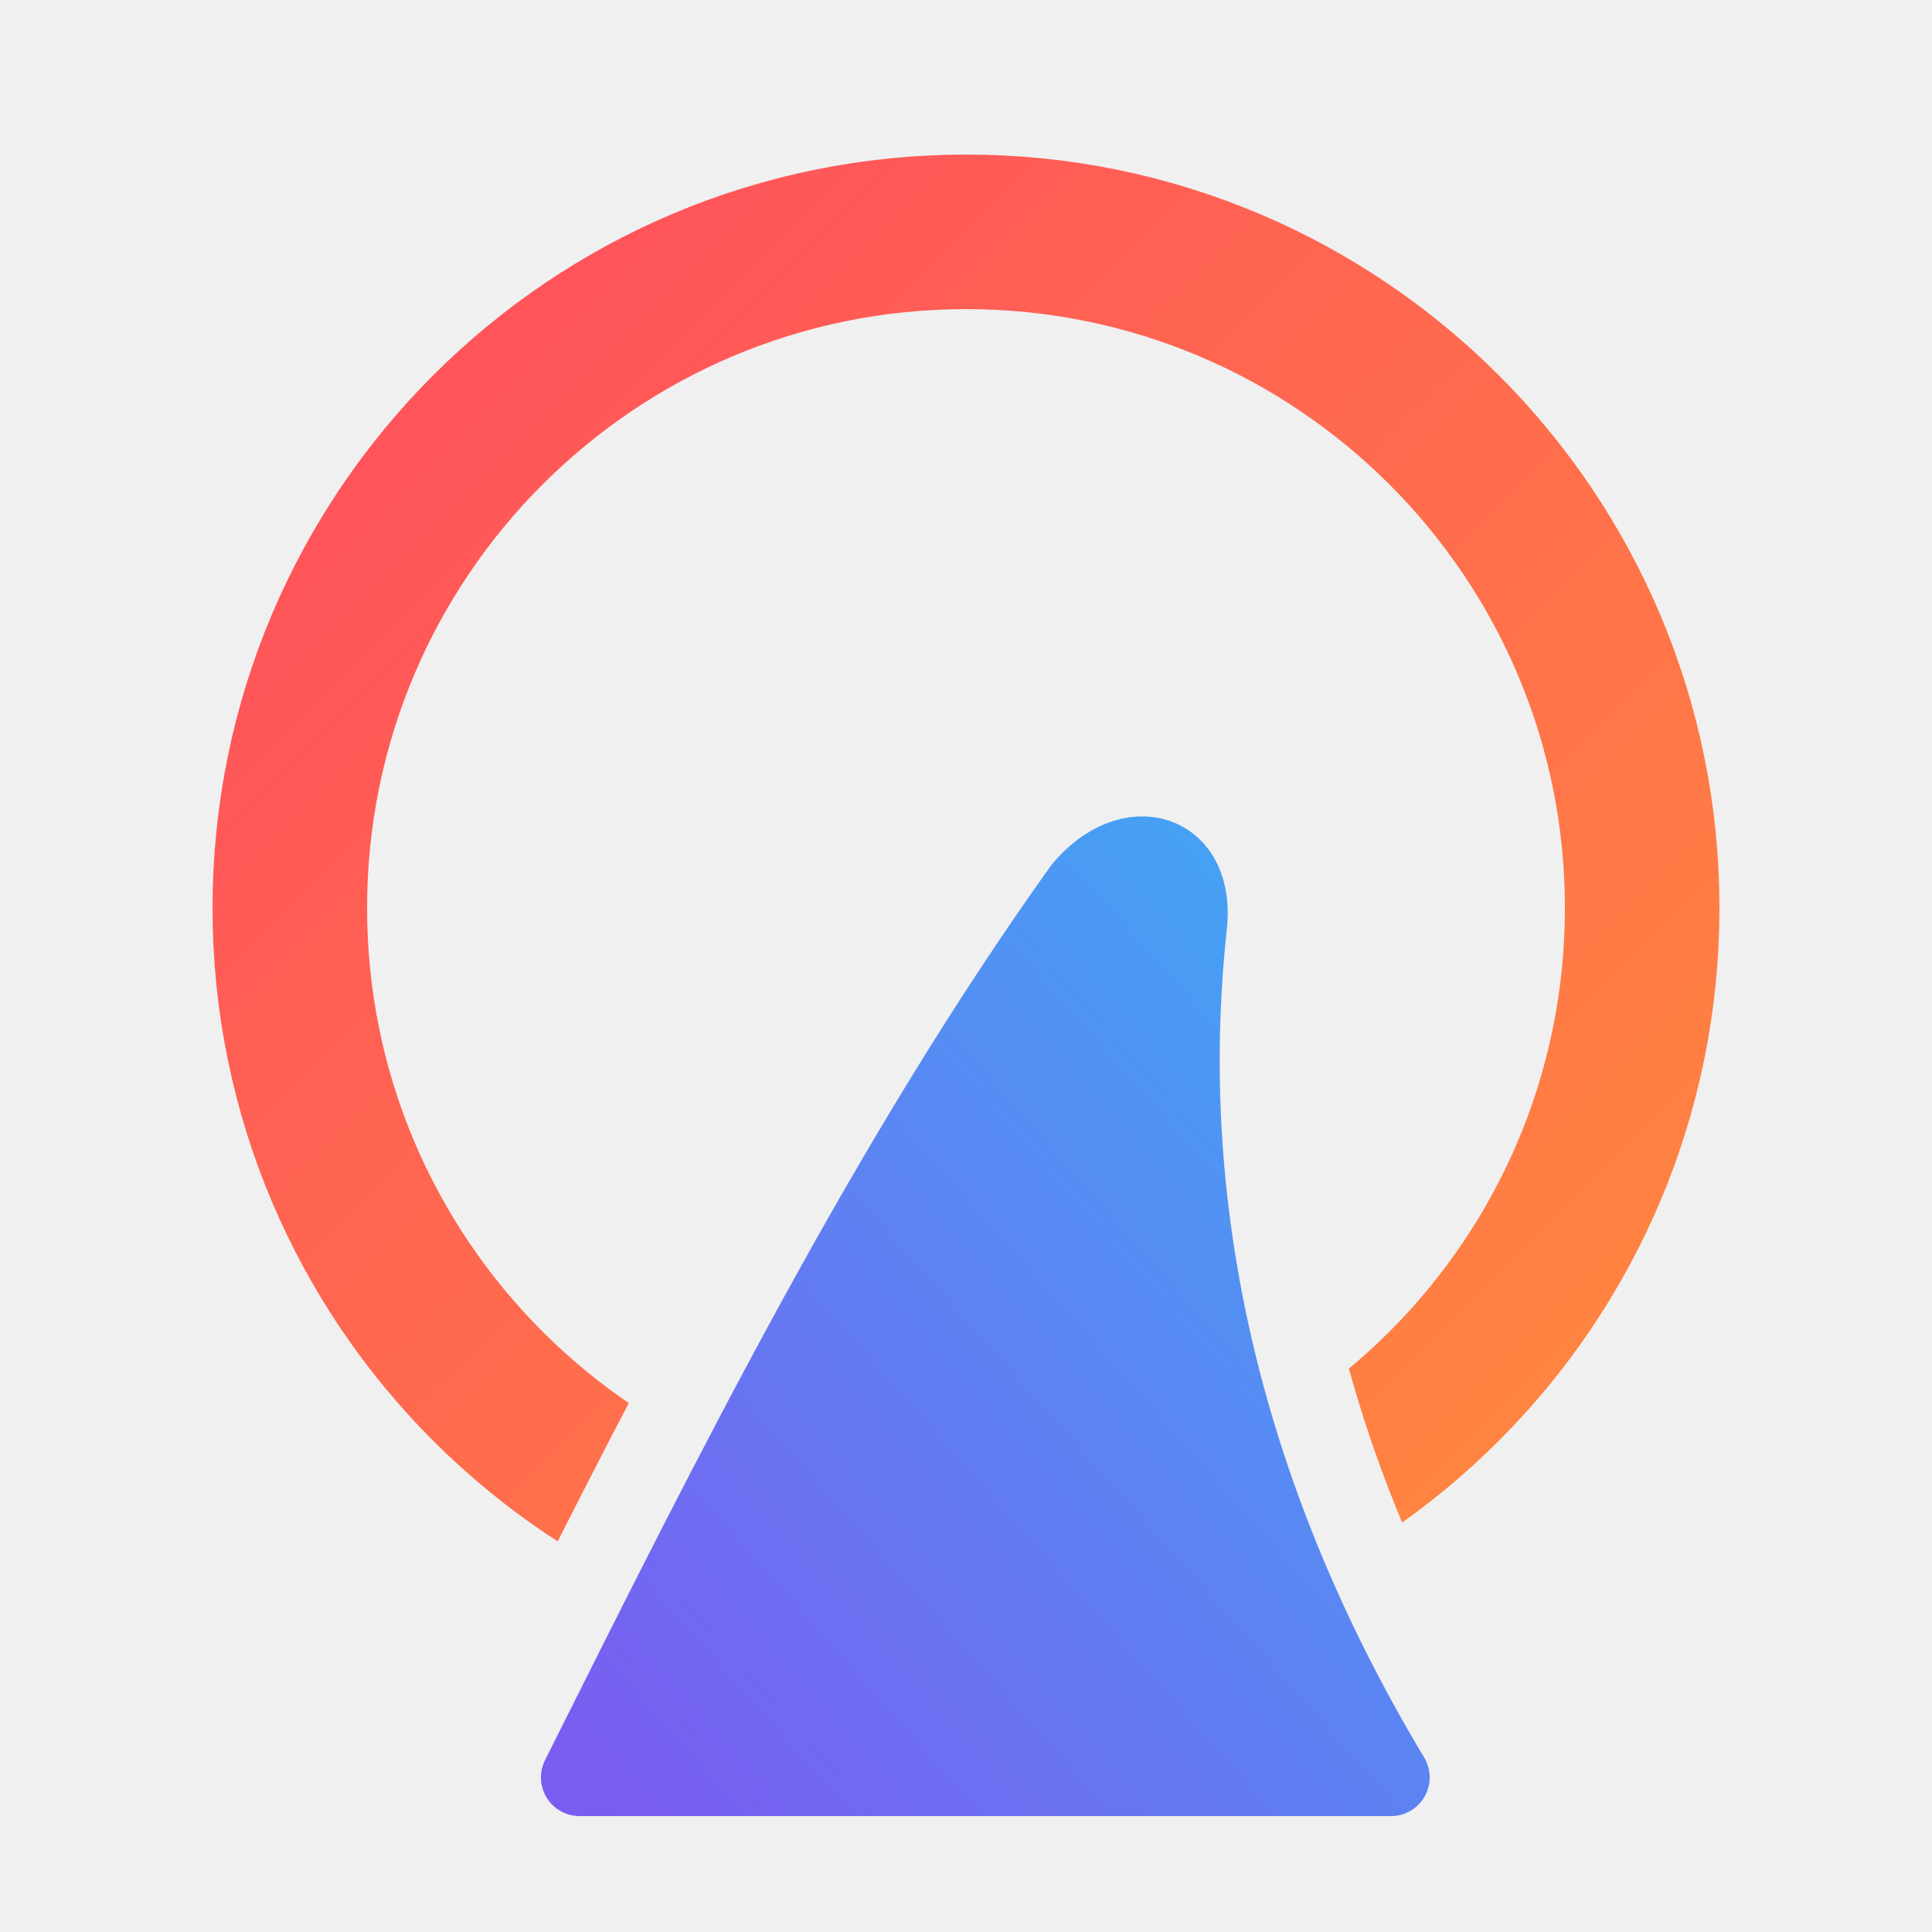
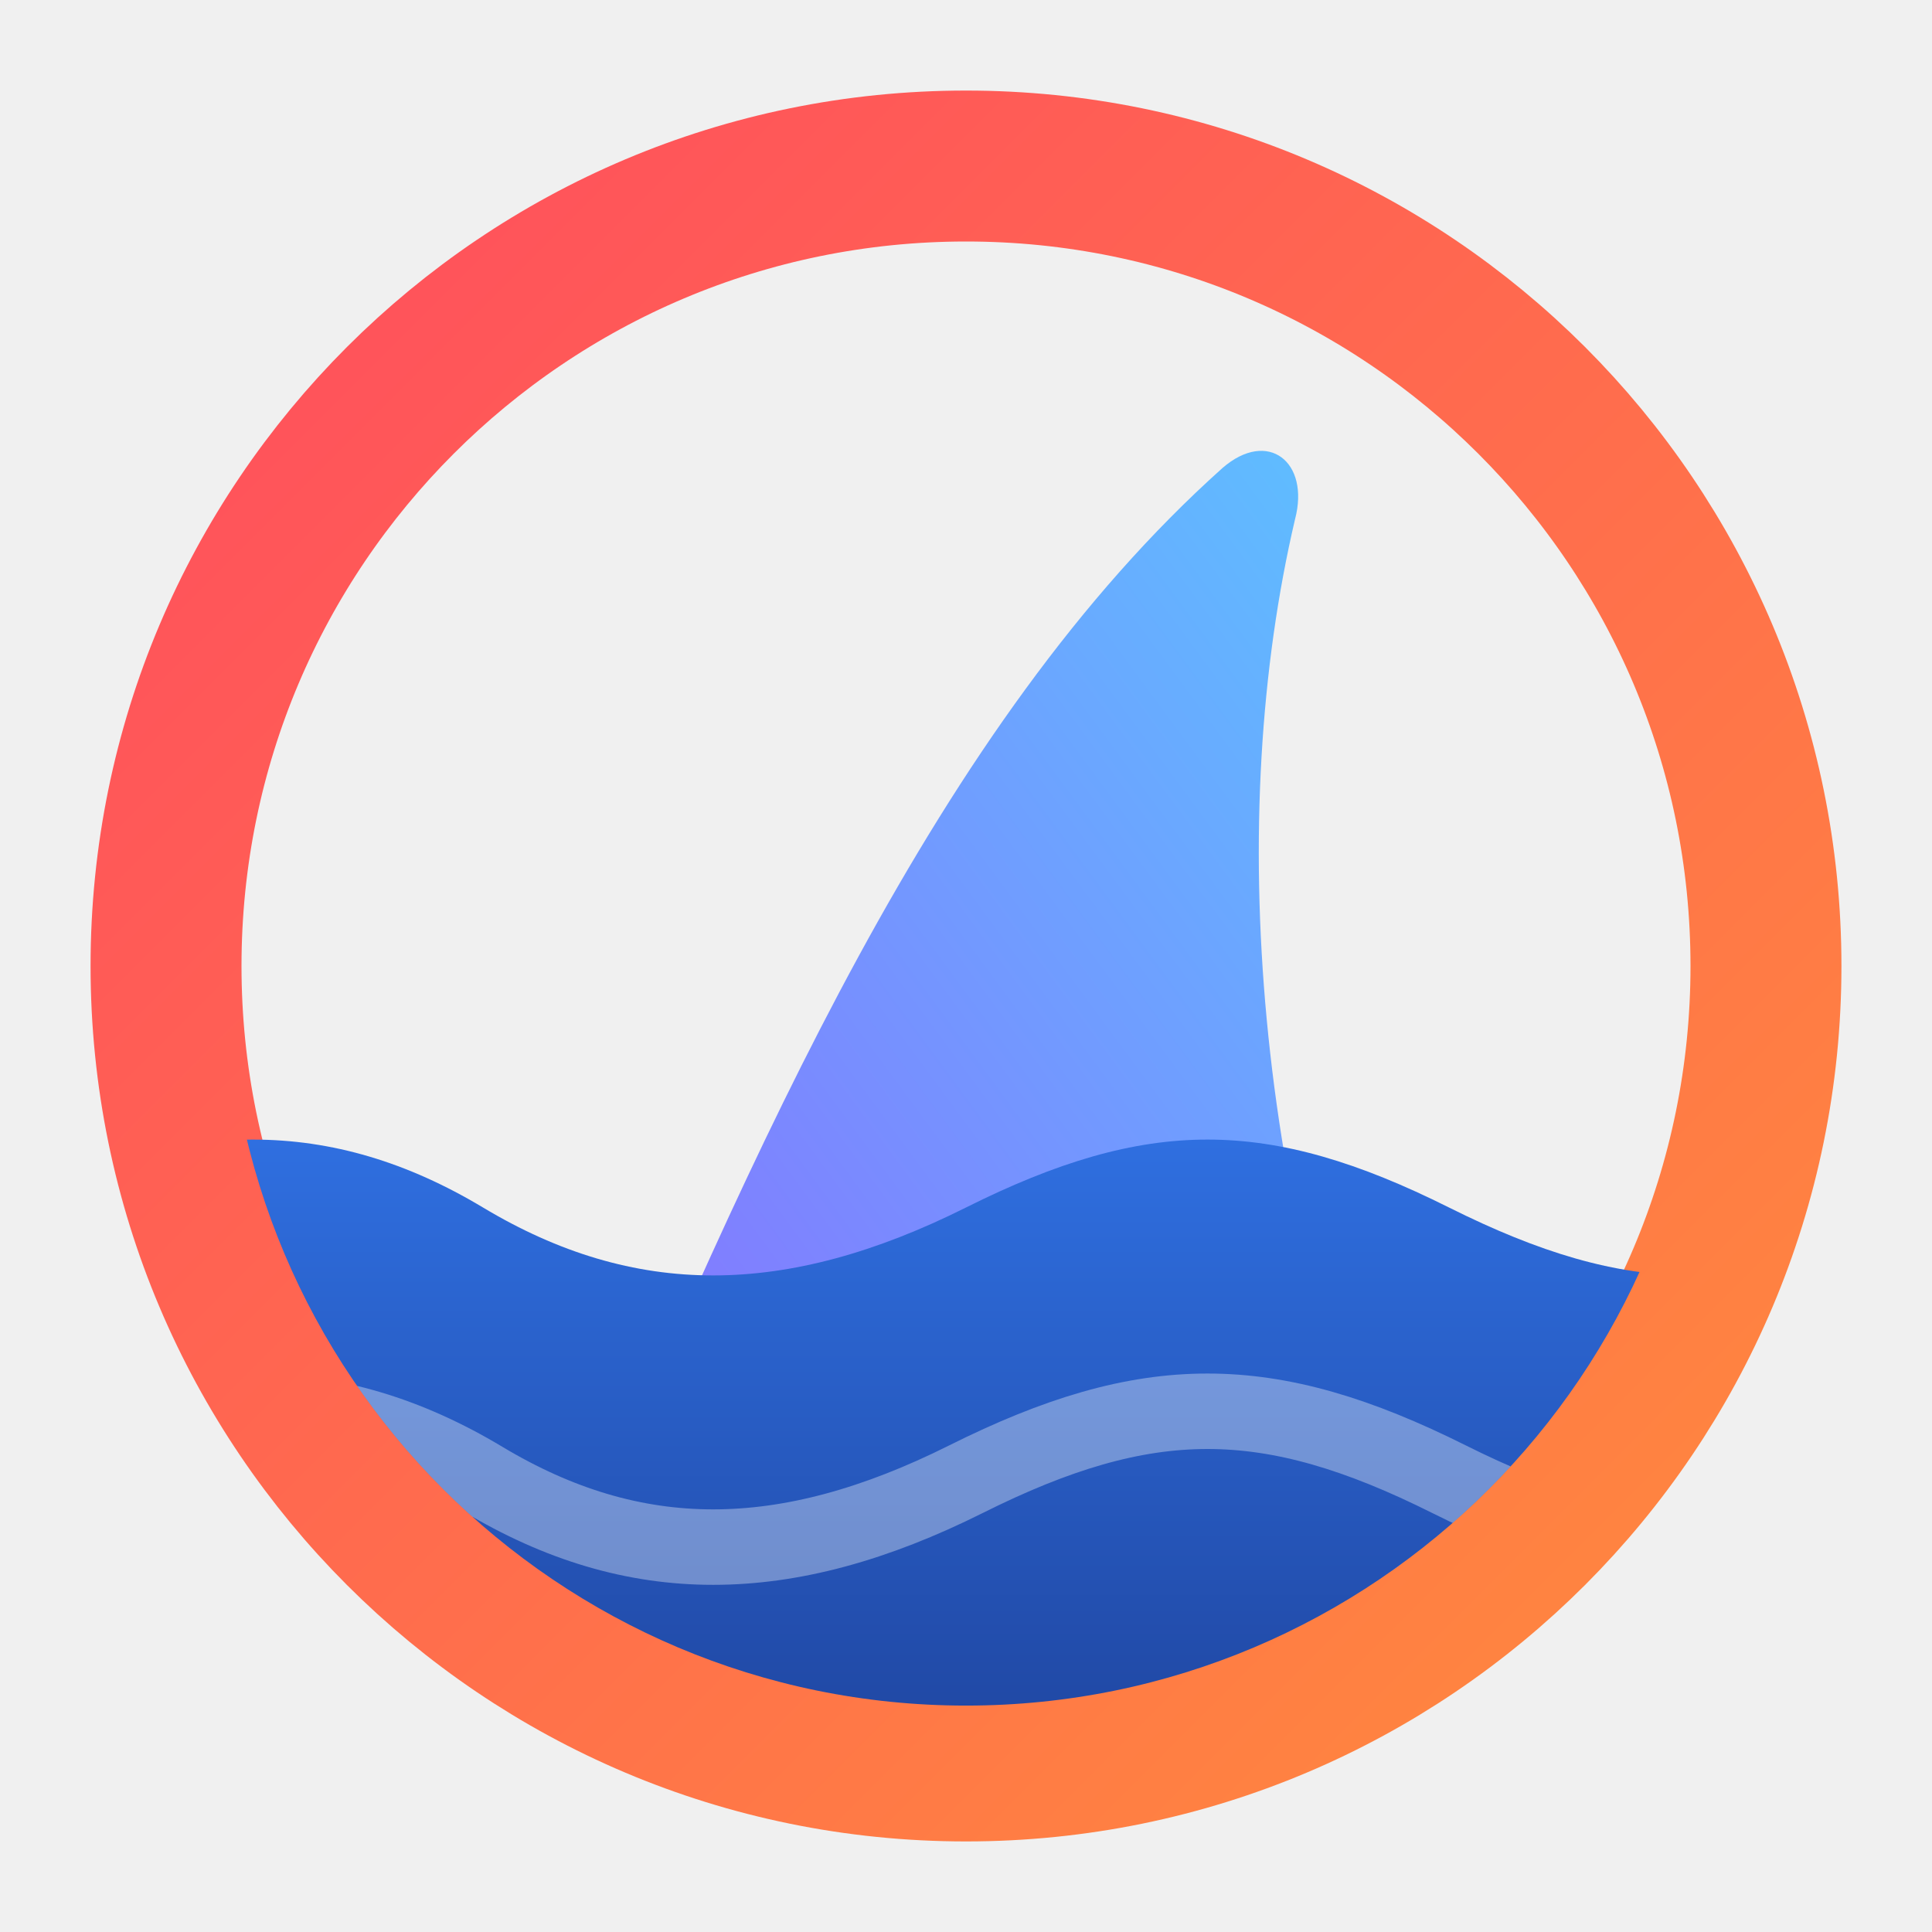
- <svg xmlns="http://www.w3.org/2000/svg" viewBox="0 0 100 100">
+ <svg xmlns="http://www.w3.org/2000/svg" viewBox="0 0 64 64">
  <defs>
-     <linearGradient id="fin" x1="0" y1="1" x2="1" y2="0">
-       <stop offset="0" stop-color="#7B5CF0" />
-       <stop offset="1" stop-color="#3FA9F5" />
-     </linearGradient>
-     <linearGradient id="o" x1="0" y1="0" x2="1" y2="1">
+     <linearGradient id="of-ring" x1="0" y1="0" x2="1" y2="1">
      <stop offset="0" stop-color="#FF4D5E" />
      <stop offset="1" stop-color="#FF8A3D" />
    </linearGradient>
-     <mask id="cut" maskUnits="userSpaceOnUse" x="0" y="0" width="100" height="100">
-       <rect width="100" height="100" fill="#fff" />
-       <path d="M30 92 C38 76 46 60 56 46 C58.5 43 62 44 61.5 48 C60 62 63 77 72 92 Z" fill="#000" stroke="#000" stroke-width="13" stroke-linejoin="round" />
-     </mask>
+     <linearGradient id="of-fin" x1="0" y1="1" x2="1" y2="0">
+       <stop offset="0" stop-color="#8A6CFF" />
+       <stop offset="1" stop-color="#5CC2FF" />
+     </linearGradient>
+     <linearGradient id="of-water" x1="0" y1="0" x2="0" y2="1">
+       <stop offset="0" stop-color="#2F6FE0" />
+       <stop offset="1" stop-color="#1B3A8F" />
+     </linearGradient>
+     <clipPath id="of-in">
+       <circle cx="32" cy="32" r="24.5" />
+     </clipPath>
  </defs>
-   <circle cx="50" cy="47" r="35" fill="none" stroke="url(#o)" stroke-width="8" mask="url(#cut)" />
-   <path d="M30 92 C38 76 46 60 56 46 C58.5 43 62 44 61.5 48 C60 62 63 77 72 92 Z" fill="url(#fin)" stroke="url(#fin)" stroke-width="4" stroke-linejoin="round" />
+   <circle cx="32" cy="32" r="26.5" fill="none" stroke="url(#of-ring)" stroke-width="5" />
+   <g clip-path="url(#of-in)">
+     <path d="M19 52 C25 38 31 24 40.5 15.5 C42 14.2 43.4 15.3 42.9 17.2 C40.6 27 41.5 40 46.5 52 Z" fill="url(#of-fin)" />
+     <path d="M0 40 C6 37 11 37 16 40 S26 43 32 40 S42 37 48 40 S58 43 64 40 V64 H0 Z" fill="url(#of-water)" />
+     <path d="M0 49 C6 46 11 46 16 49 S26 52 32 49 S42 46 48 49 S58 52 64 49" fill="none" stroke="#fff" stroke-opacity=".35" stroke-width="2.5" stroke-linecap="round" />
+   </g>
</svg>
